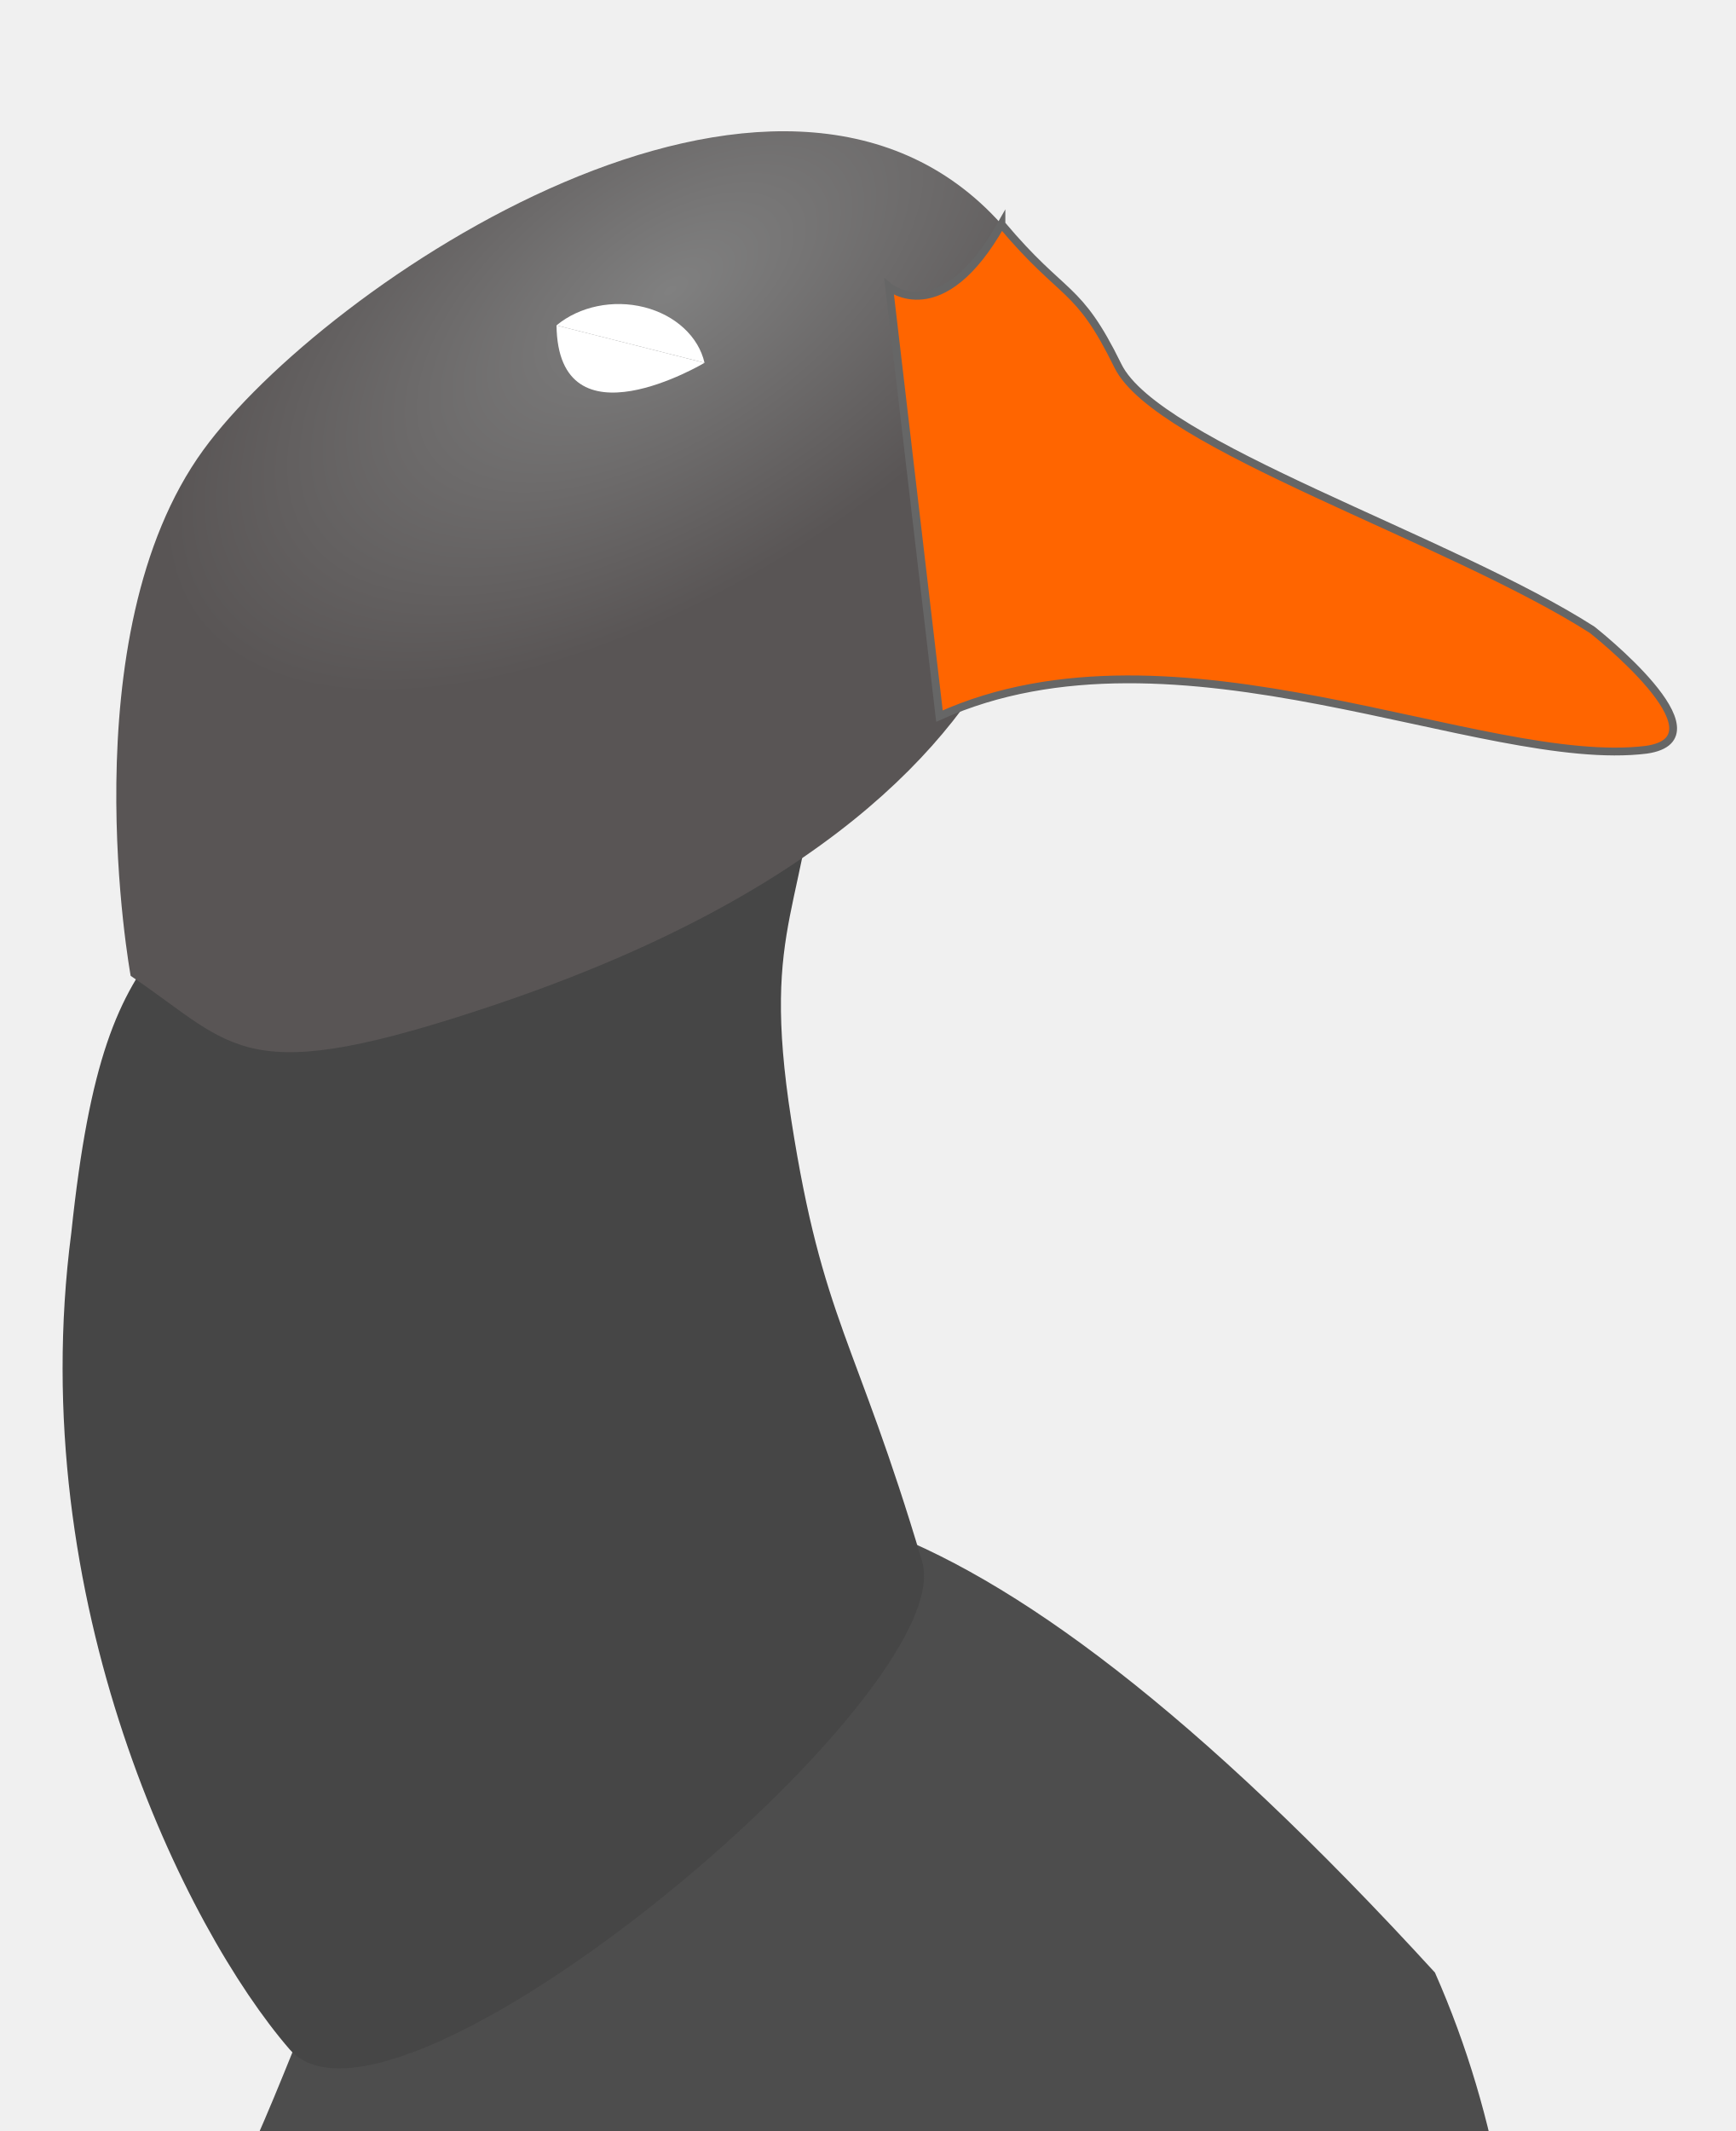
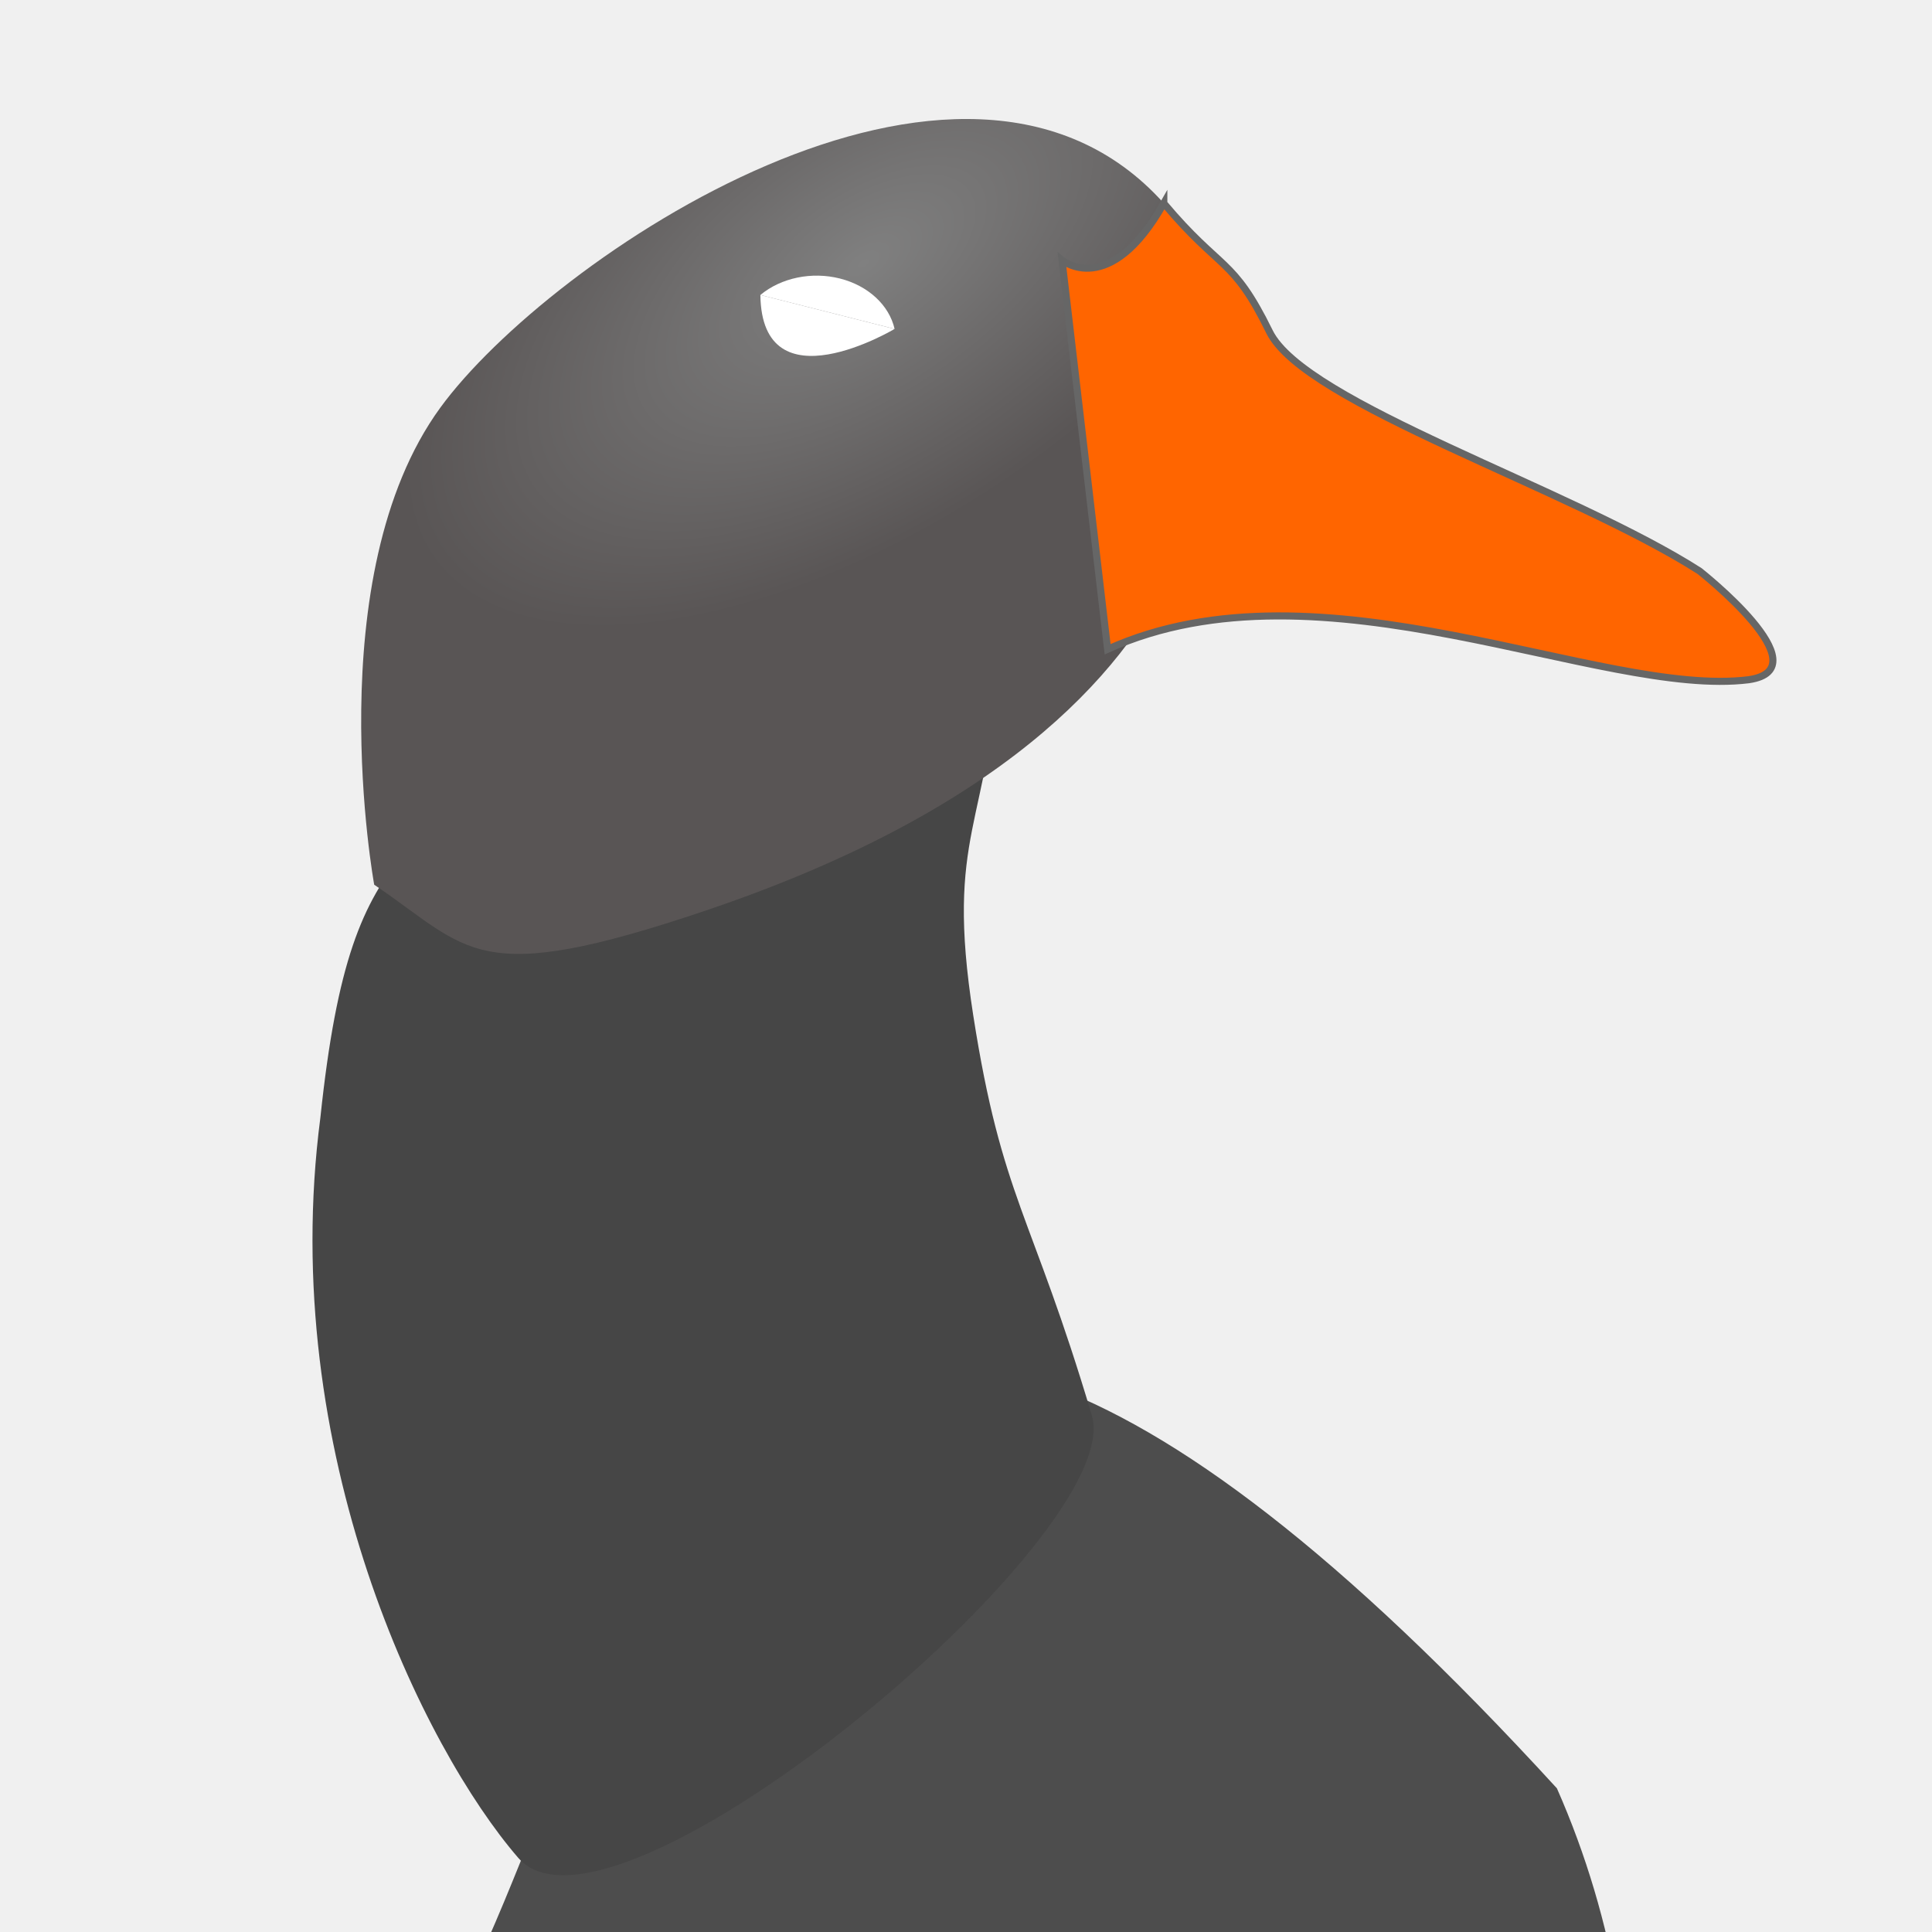
- <svg xmlns="http://www.w3.org/2000/svg" xmlns:xlink="http://www.w3.org/1999/xlink" width="85.977mm" height="105.537mm" viewBox="66.6 -7.5 85.977 105.537" version="1.1" id="svg8">
+ <svg xmlns="http://www.w3.org/2000/svg" xmlns:xlink="http://www.w3.org/1999/xlink" id="svg8" version="1.1" viewBox="66.6 -7.5 105.537 105.537" height="105.537mm" width="105.537mm">
  <defs id="defs2">
    <linearGradient id="linearGradient1088">
-       <stop id="stop1086" offset="0" style="stop-color:#808080;stop-opacity:1" />
-       <stop id="stop1084" offset="1" style="stop-color:#595555;stop-opacity:1" />
+       <stop style="stop-color:#808080;stop-opacity:1" offset="0" id="stop1086" />
+       <stop style="stop-color:#595555;stop-opacity:1" offset="1" id="stop1084" />
    </linearGradient>
-     <radialGradient xlink:href="#linearGradient1088" id="radialGradient1102" cx="139.545" cy="52.361" fx="139.545" fy="52.361" r="23.071" gradientTransform="matrix(1.030403,-0.6990819,0.3470061,0.5114653,-22.41207,123.994)" gradientUnits="userSpaceOnUse" />
+     <radialGradient gradientUnits="userSpaceOnUse" gradientTransform="matrix(1.030403,-0.6990819,0.3470061,0.5114653,-8.442424,123.994)" r="23.071" fy="52.361" fx="139.545" cy="52.361" cx="139.545" id="radialGradient1102" xlink:href="#linearGradient1088" />
  </defs>
-   <g transform="translate(14.26737,-2.100001)" id="layer2" />
-   <g transform="translate(-39.75552,-46.33034)" id="layer1">
-     <path style="fill:#4d4d4d;fill-opacity:1;fill-rule:evenodd;stroke:none;stroke-width:0.265px;stroke-linecap:butt;stroke-linejoin:miter;stroke-opacity:1" d="m 177.432,136.518 c -47.302,-51.69 -50.464,-3.855 -61.322,14.069 -8.908,15.219 -26.777,16.26 -38.898,46.72 -12.122,30.46 -21.838,47.625 -21.838,47.625 L 166.682,226.645 c 2.872,-25.844 23.652,-60.935 10.751,-90.127 z" id="path1003" />
-     <path style="mix-blend-mode:normal;fill:#464646;fill-opacity:1;stroke:none;stroke-width:0.266;stroke-miterlimit:4;stroke-dasharray:none;stroke-dashoffset:0;stroke-opacity:1" id="path841" d="m 152.032,116.157 c -3.291,-11.073 -4.917,-11.856 -6.48,-21.855 -1.572,-10.059 0.908,-10.26 1.445,-19.992 l -22.161,-0.999 c -9.394,13.647 -13.159,9.591 -14.948,26.566 -2.389,18.273 5.673,34.506 10.808,40.44 5.135,5.934 33.279,-17.622 31.336,-24.161 z" />
-     <path style="mix-blend-mode:normal;fill:url(#radialGradient1102);fill-opacity:1;fill-rule:evenodd;stroke:none;stroke-width:0.361px;stroke-linecap:butt;stroke-linejoin:miter;stroke-opacity:1" d="m 130.945,88.567 c 31.858,-10.75 27.171,-29.359 27.171,-29.359 l -2.155,-9.273 c -11.022,-12.304 -33.618,3.051 -39.529,11.174 -6.695,9.201 -3.604,26.05 -3.604,26.05 5.271,3.56 5.482,5.672 18.117,1.409 z" id="path1023" />
-     <path style="fill:#ff6500;fill-opacity:1;fill-rule:evenodd;stroke:#666666;stroke-width:0.387px;stroke-linecap:butt;stroke-linejoin:miter;stroke-opacity:1" d="m 155.961,49.935 c -2.967,5.267 -5.563,3.106 -5.563,3.106 l 2.493,21.254 c 11.674,-5.266 26.935,2.673 35.023,1.665 4.108,-0.6 -2.693,-5.939 -2.693,-5.939 -7.052,-4.513 -21.559,-9.132 -23.489,-13.07 -2.01,-4.102 -2.639,-3.286 -5.771,-7.014 z" id="path1025" />
-     <g style="fill:#ffffff;stroke:none;stroke-width:1;stroke-miterlimit:4;stroke-dasharray:none;stroke-opacity:1" id="g1039" transform="translate(-3.704167,4.7625)">
-       <path d="m 137.626,50.181 a 4.333,3.574 0 0 1 4.345,-0.899 4.333,3.574 0 0 1 2.987,2.753" id="path1029" style="fill:#ffffff;fill-opacity:1;stroke:none;stroke-width:1;stroke-miterlimit:4;stroke-dasharray:none;stroke-dashoffset:0;stroke-opacity:1" />
-       <path id="path1035" d="m 137.626,50.181 c 0.08,6.186 7.332,1.855 7.332,1.855" style="fill:#ffffff;fill-opacity:1;fill-rule:evenodd;stroke:none;stroke-width:1;stroke-linecap:butt;stroke-linejoin:miter;stroke-miterlimit:4;stroke-dasharray:none;stroke-opacity:1" />
+   <g id="layer2" transform="translate(14.26737,-2.100001)" />
+   <g id="layer1" transform="translate(-39.75552,-46.33034)">
+     <path id="path1003" d="m 191.402,136.518 c -47.302,-51.69 -50.464,-3.855 -61.322,14.069 -8.908,15.219 -26.777,16.26 -38.898,46.72 -12.122,30.46 -21.838,47.625 -21.838,47.625 L 180.651,226.645 c 2.872,-25.844 23.652,-60.935 10.751,-90.127 z" style="fill:#4d4d4d;fill-opacity:1;fill-rule:evenodd;stroke:none;stroke-width:0.265px;stroke-linecap:butt;stroke-linejoin:miter;stroke-opacity:1" />
+     <path d="m 166.001,116.157 c -3.291,-11.073 -4.917,-11.856 -6.48,-21.855 -1.572,-10.059 0.908,-10.26 1.445,-19.992 l -22.161,-0.999 c -9.394,13.647 -13.159,9.591 -14.948,26.566 -2.389,18.273 5.673,34.506 10.808,40.44 5.135,5.934 33.279,-17.622 31.336,-24.161 z" id="path841" style="mix-blend-mode:normal;fill:#464646;fill-opacity:1;stroke:none;stroke-width:0.266;stroke-miterlimit:4;stroke-dasharray:none;stroke-dashoffset:0;stroke-opacity:1" />
+     <path id="path1023" d="m 144.914,88.567 c 31.858,-10.75 27.171,-29.359 27.171,-29.359 l -2.155,-9.273 c -11.022,-12.304 -33.618,3.051 -39.529,11.174 -6.695,9.201 -3.604,26.05 -3.604,26.05 5.271,3.56 5.482,5.672 18.117,1.409 z" style="mix-blend-mode:normal;fill:url(#radialGradient1102);fill-opacity:1;fill-rule:evenodd;stroke:none;stroke-width:0.361px;stroke-linecap:butt;stroke-linejoin:miter;stroke-opacity:1" />
+     <path id="path1025" d="m 169.93,49.935 c -2.967,5.267 -5.563,3.106 -5.563,3.106 l 2.493,21.254 c 11.674,-5.266 26.935,2.673 35.023,1.665 4.108,-0.6 -2.693,-5.939 -2.693,-5.939 -7.052,-4.513 -21.559,-9.132 -23.489,-13.07 -2.01,-4.102 -2.639,-3.286 -5.771,-7.014 z" style="fill:#ff6500;fill-opacity:1;fill-rule:evenodd;stroke:#666666;stroke-width:0.387px;stroke-linecap:butt;stroke-linejoin:miter;stroke-opacity:1" />
+     <g transform="translate(10.26547,4.7625)" id="g1039" style="fill:#ffffff;stroke:none;stroke-width:1;stroke-miterlimit:4;stroke-dasharray:none;stroke-opacity:1">
+       <path style="fill:#ffffff;fill-opacity:1;stroke:none;stroke-width:1;stroke-miterlimit:4;stroke-dasharray:none;stroke-dashoffset:0;stroke-opacity:1" id="path1029" d="m 137.626,50.181 a 4.333,3.574 0 0 1 4.345,-0.899 4.333,3.574 0 0 1 2.987,2.753" />
+       <path style="fill:#ffffff;fill-opacity:1;fill-rule:evenodd;stroke:none;stroke-width:1;stroke-linecap:butt;stroke-linejoin:miter;stroke-miterlimit:4;stroke-dasharray:none;stroke-opacity:1" d="m 137.626,50.181 c 0.08,6.186 7.332,1.855 7.332,1.855" id="path1035" />
    </g>
-     <path id="path849" d="m 120.88,147.856 c 0,0 17.357,9.26 26.681,4.206 8.053,-4.364 10.72,33.666 6.378,41.731 -12.52,23.259 -91.604,40.05 -91.604,40.05 0,0 19.503,-42.89 28.97,-57.277 4.734,-7.194 29.574,-28.71 29.574,-28.71 z" style="fill:#565656;fill-opacity:1;fill-rule:evenodd;stroke:#666666;stroke-width:0.265px;stroke-linecap:butt;stroke-linejoin:miter;stroke-opacity:1" />
+     <path style="fill:#565656;fill-opacity:1;fill-rule:evenodd;stroke:#666666;stroke-width:0.265px;stroke-linecap:butt;stroke-linejoin:miter;stroke-opacity:1" d="m 134.849,147.856 c 0,0 17.357,9.26 26.681,4.206 8.053,-4.364 10.72,33.666 6.378,41.731 -12.52,23.259 -91.603,40.05 -91.603,40.05 0,0 19.503,-42.89 28.97,-57.277 4.734,-7.194 29.574,-28.71 29.574,-28.71 z" id="path849" />
  </g>
</svg>
